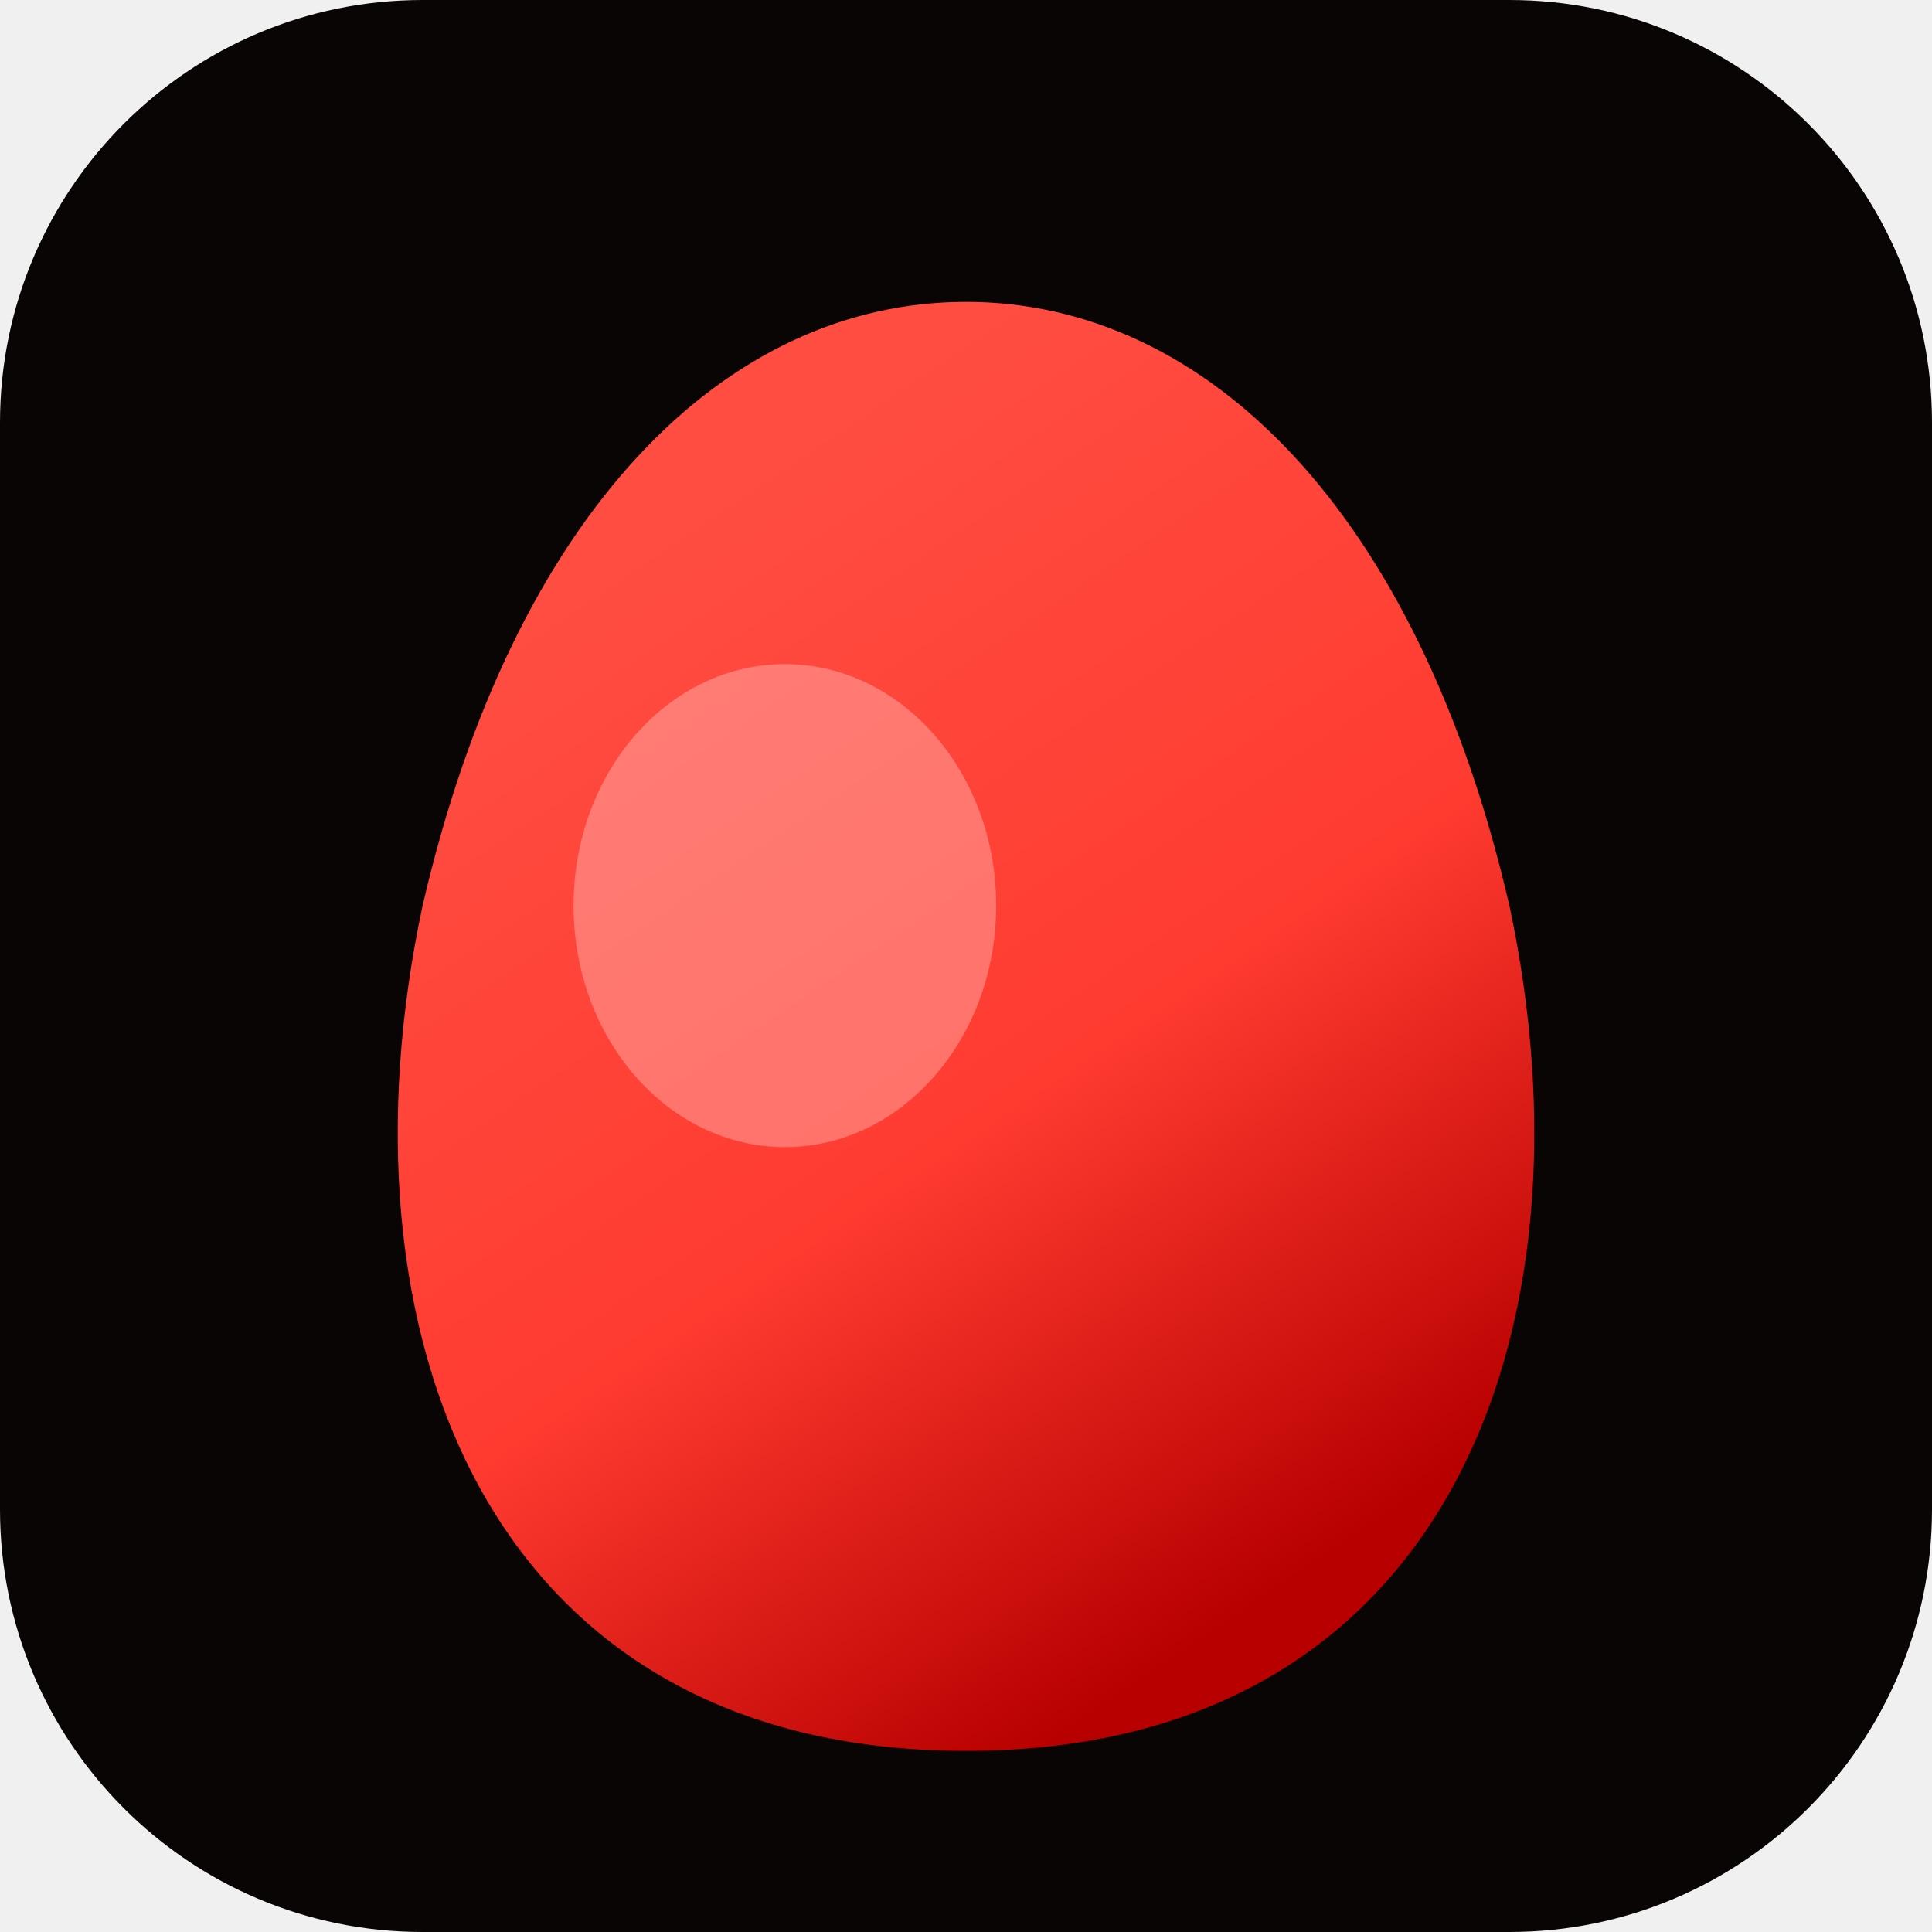
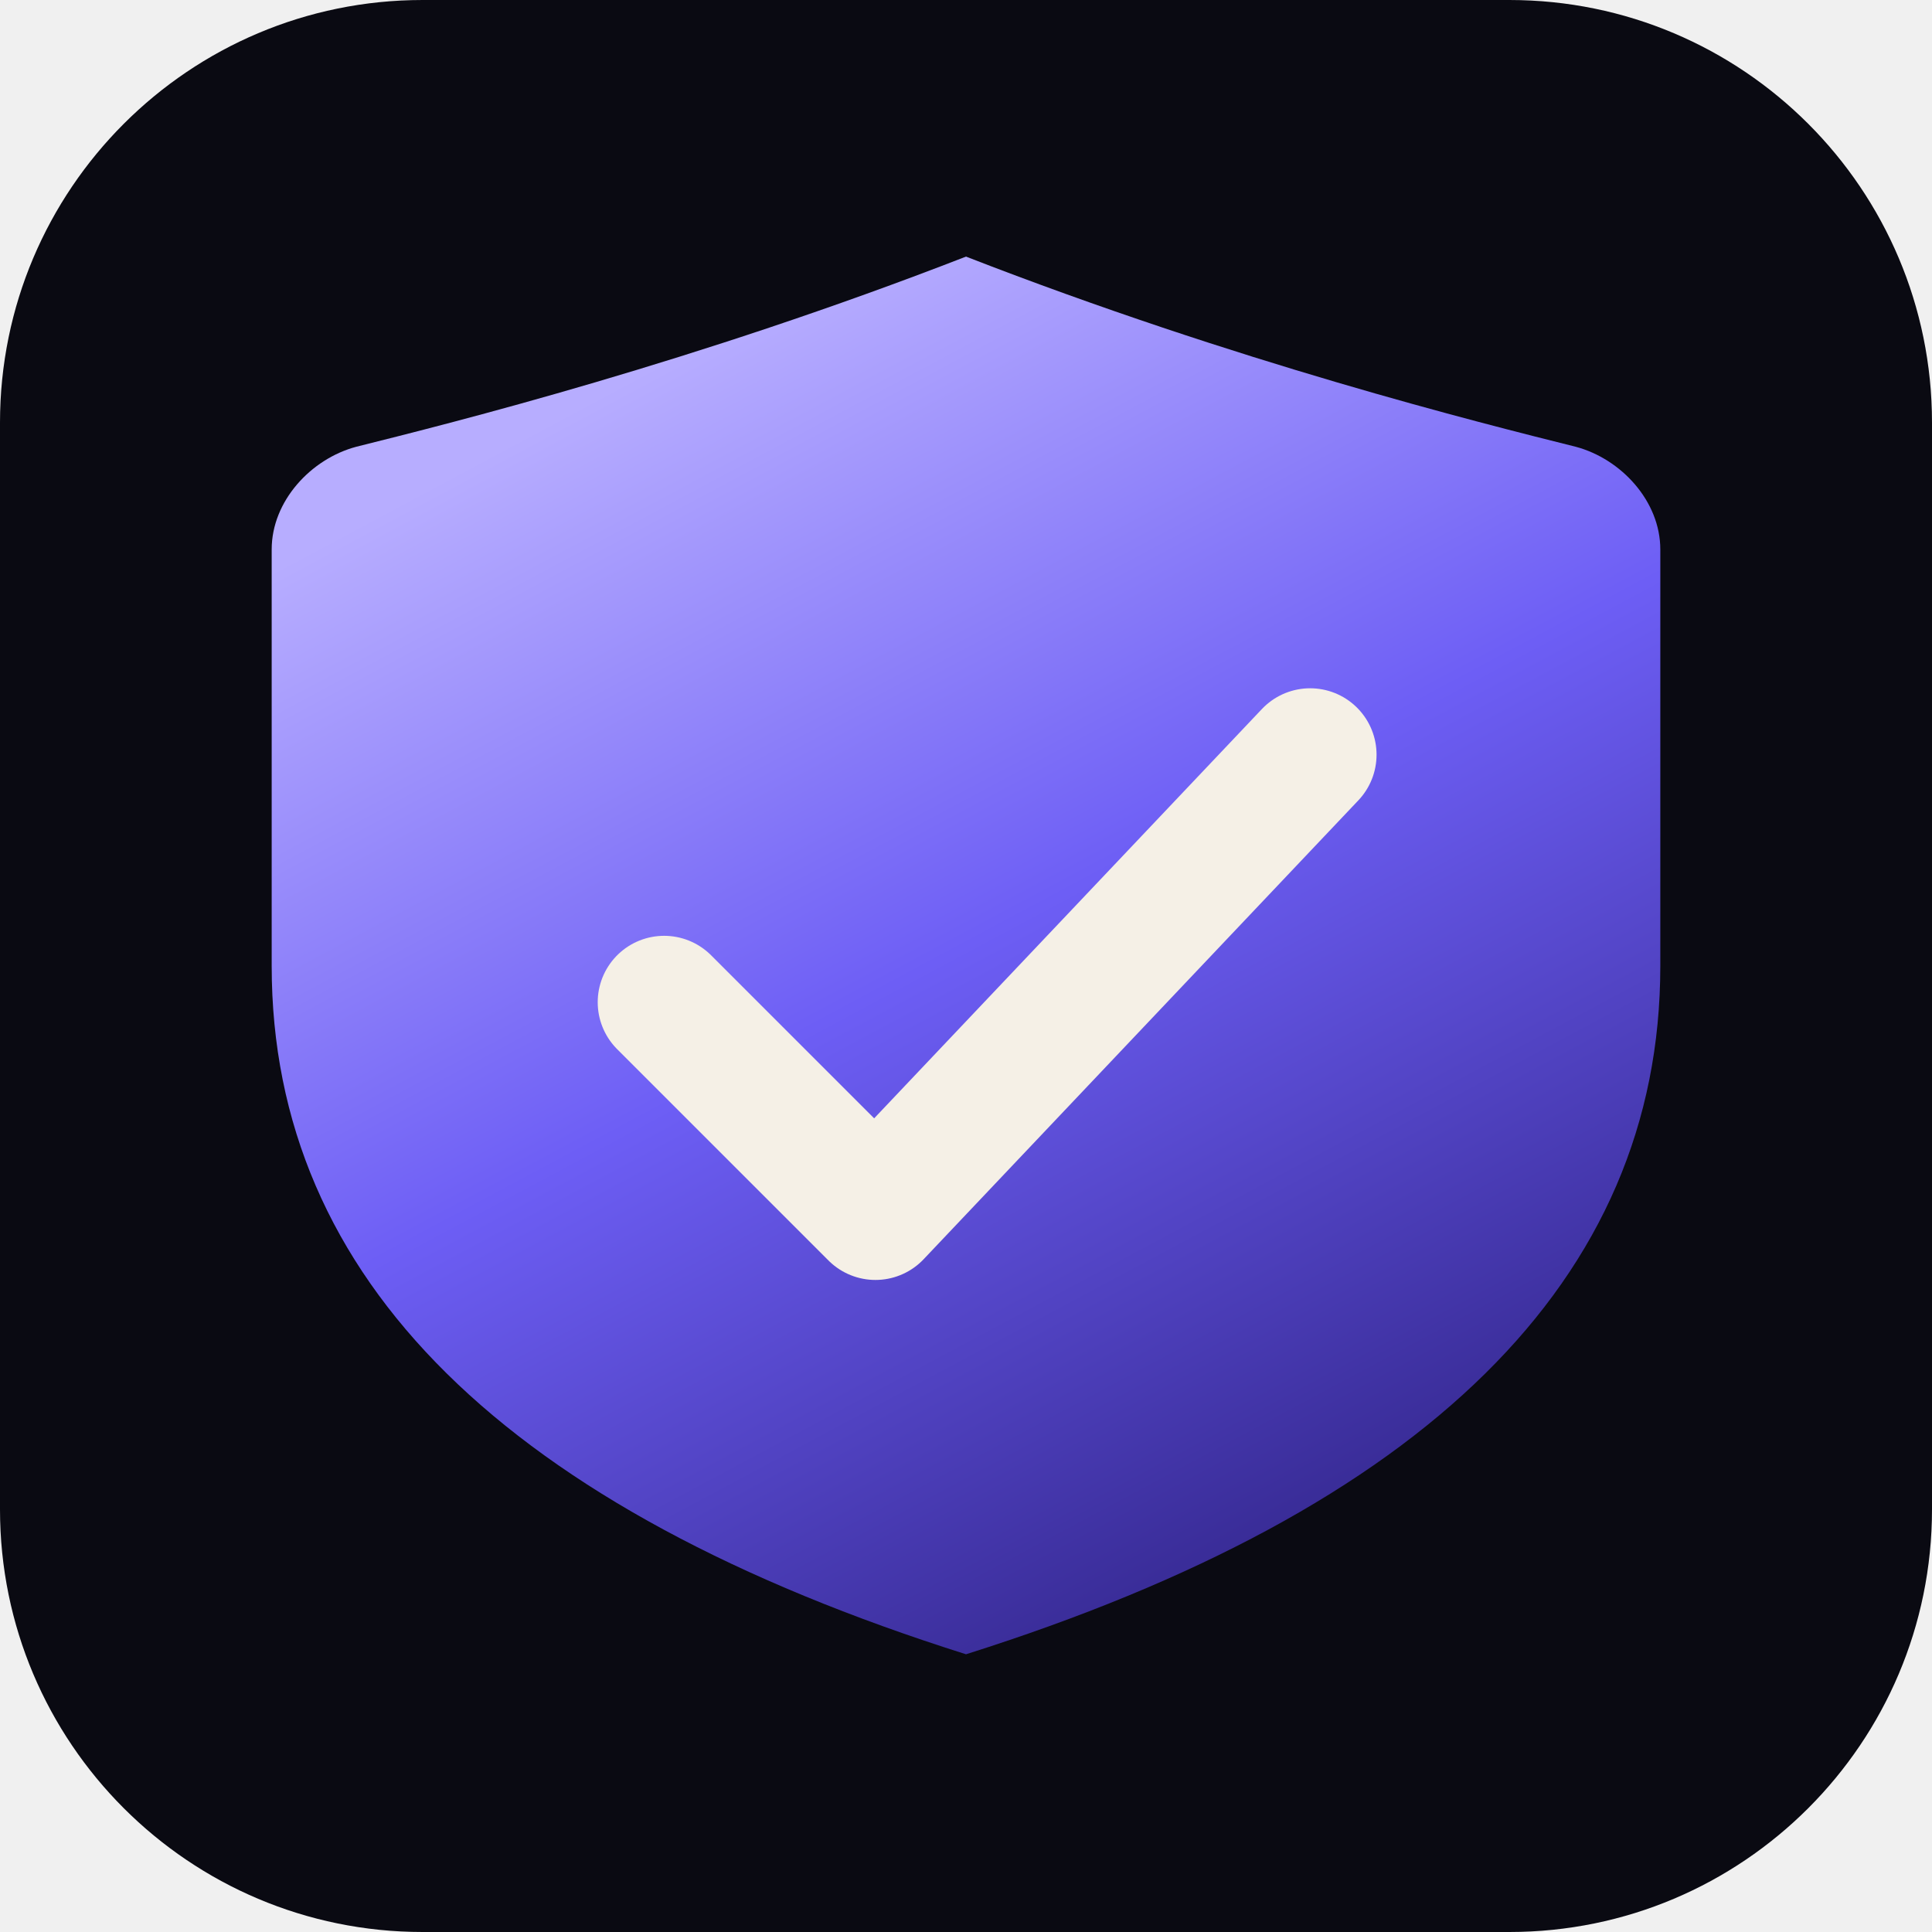
<svg xmlns="http://www.w3.org/2000/svg" viewBox="0 0 64 64">
  <defs>
-     <linearGradient id="g" x1="30%" y1="12%" x2="72%" y2="92%">
-       <stop offset="0%" stop-color="#ff4d42" />
-       <stop offset="55%" stop-color="#ff3b30" />
-       <stop offset="100%" stop-color="#b80000" />
+     <linearGradient id="g" x1="28%" y1="8%" x2="74%" y2="94%">
+       <stop offset="0%" stop-color="#b7adff" />
+       <stop offset="48%" stop-color="#6d5ef5" />
+       <stop offset="100%" stop-color="#352890" />
    </linearGradient>
  </defs>
-   <rect width="64" height="64" rx="14" fill="#0a0505" />
-   <path d="M32 10c8 0 15 7 18 20 3 14-2 28-18 28S11 44 14 30C17 17 24 10 32 10Z" fill="url(#g)" />
-   <ellipse cx="26" cy="30" rx="7" ry="8" fill="#fff" fill-opacity=".28" />
+   <rect width="64" height="64" rx="14" fill="#0a0a12" />
+   <path d="M32 8.5C41 12 49 14 52.2 14.8c1.5.4 2.8 1.8 2.8 3.4V32c0 10.4-7.8 18-23 22.8C16.8 50 9 42.4 9 32V18.2c0-1.6 1.3-3 2.8-3.4C15 14 23 12 32 8.5Z" fill="url(#g)" />
+   <path d="M22 33.2l7 7 14.4-15.2" fill="none" stroke="#f5f0e6" stroke-width="4.4" stroke-linecap="round" stroke-linejoin="round" />
</svg>
